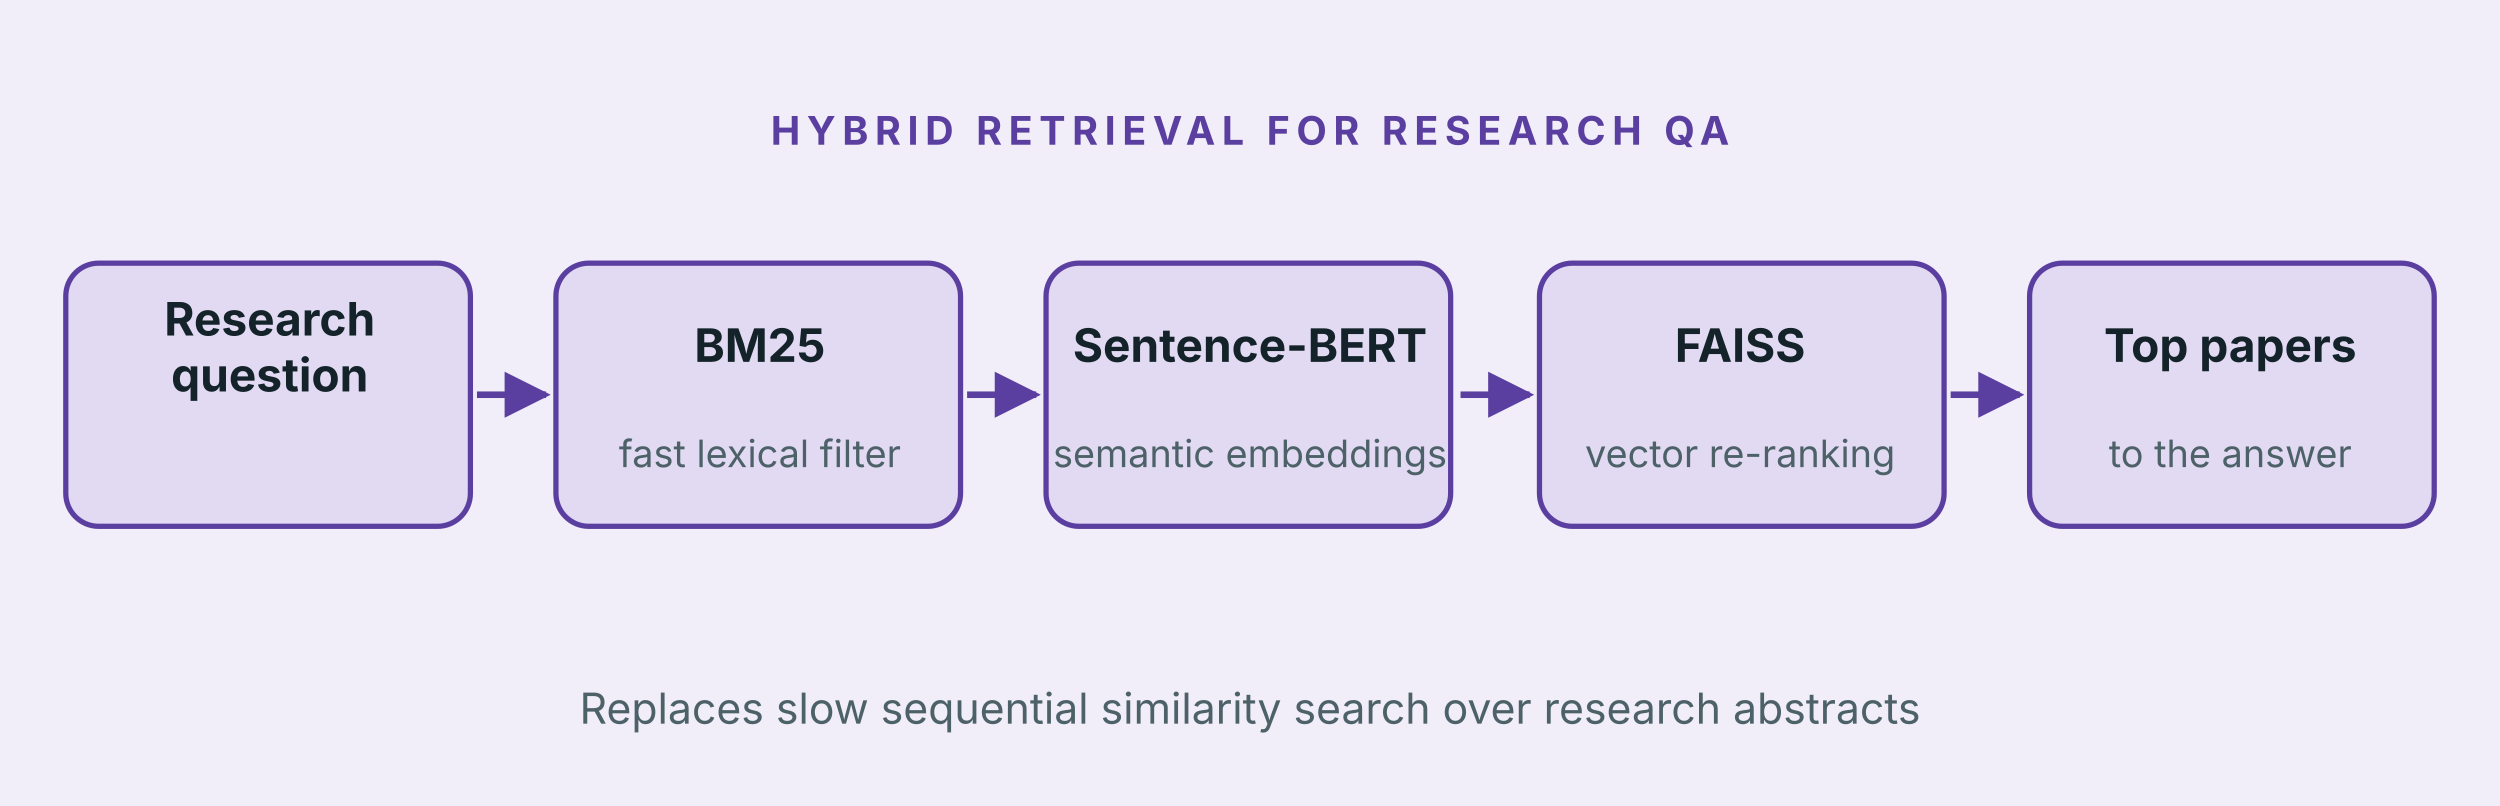
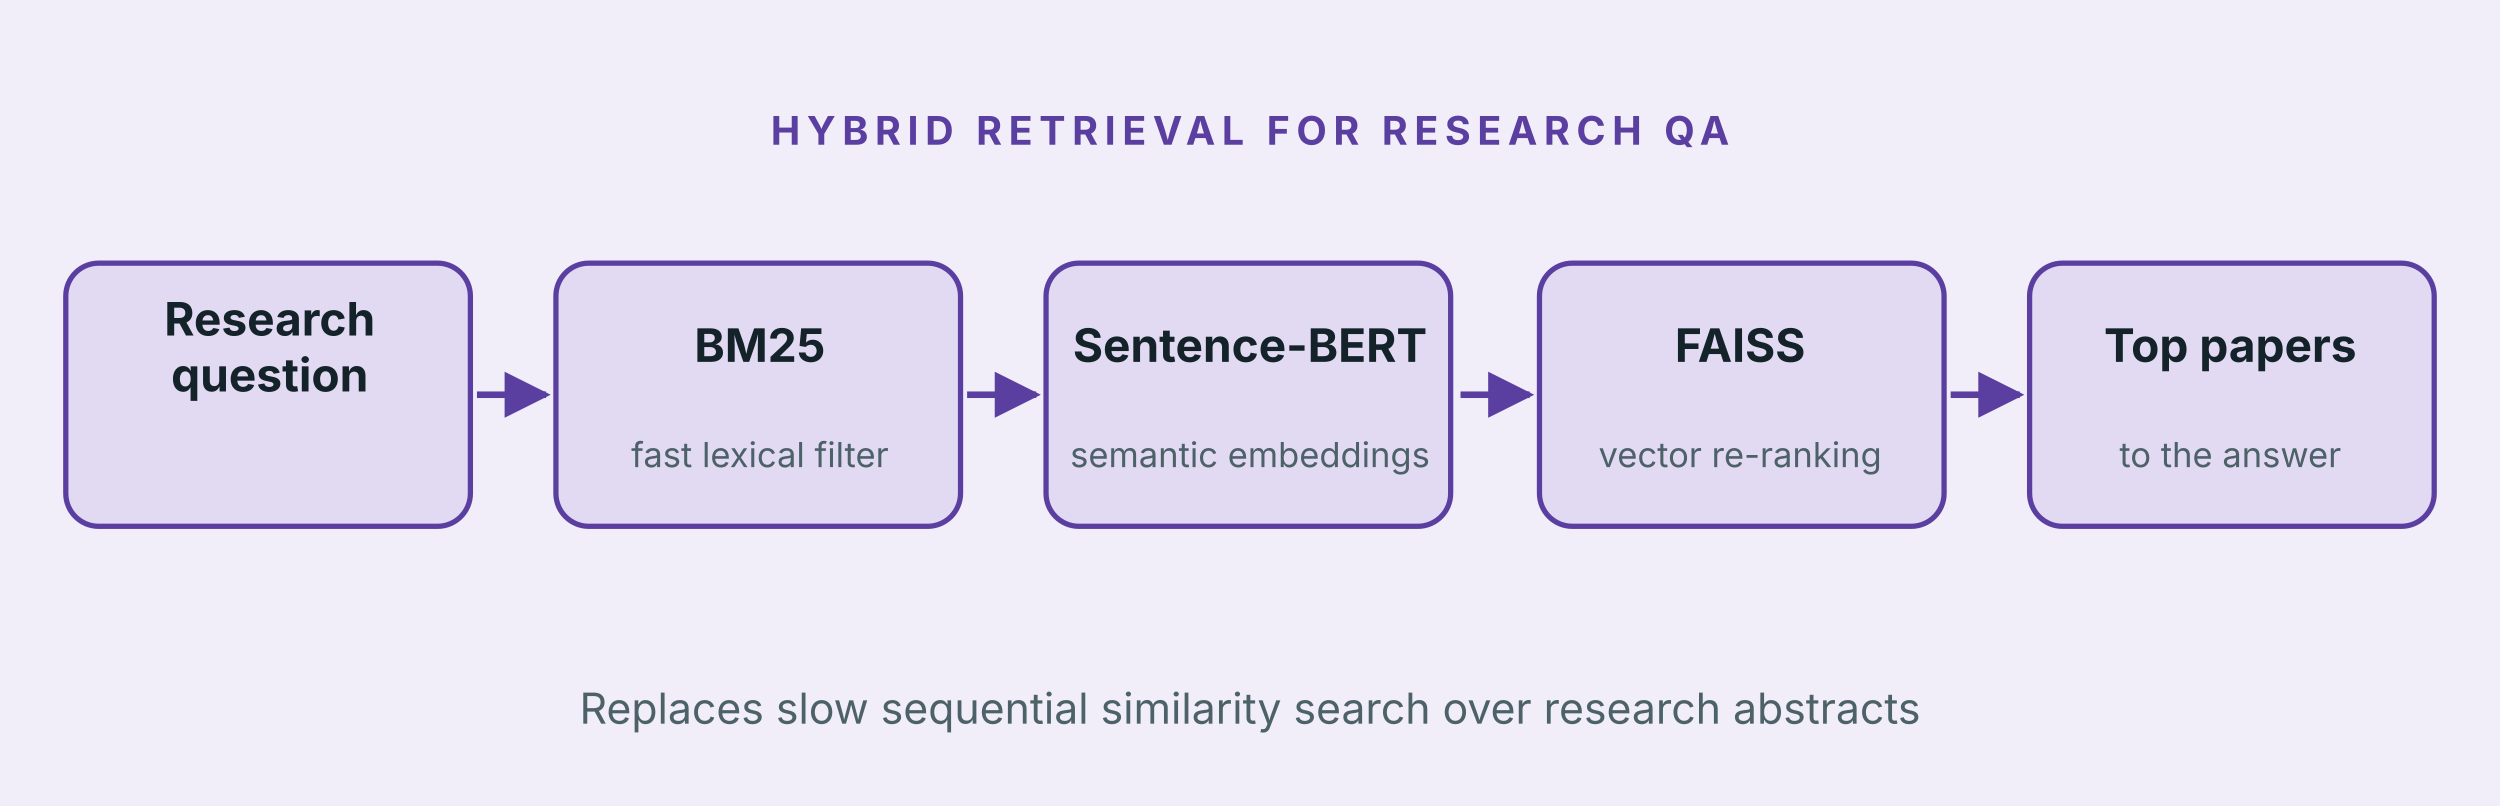
<svg xmlns="http://www.w3.org/2000/svg" width="760" height="245" viewBox="0 0 760 245" role="img" aria-labelledby="t d">
  <rect width="760" height="245" fill="#f1edf9" />
  <defs>
    <marker id="a" viewBox="0 0 10 10" refX="9" refY="5" markerWidth="7" markerHeight="7" orient="auto">
      <path d="M0 0L10 5L0 10z" fill="#5b3fa0" />
    </marker>
  </defs>
  <g font-family="Inter,system-ui,Arial,sans-serif" text-anchor="middle">
    <text x="380" y="44" fill="#5b3fa0" font-size="12" letter-spacing="2" font-weight="700">HYBRID RETRIEVAL FOR RESEARCH QA</text>
    <rect x="20" y="80" width="123" height="80" rx="10" fill="#e2daf3" stroke="#5b3fa0" stroke-width="1.6" />
    <text x="82" y="102" fill="#14232a" font-size="14" font-weight="700">Research</text>
    <text x="82" y="119" fill="#14232a" font-size="14" font-weight="700">question</text>
    <path d="M145 120.0H166" stroke="#5b3fa0" stroke-width="2" marker-end="url(#a)" />
    <rect x="169" y="80" width="123" height="80" rx="10" fill="#e2daf3" stroke="#5b3fa0" stroke-width="1.6" />
    <text x="231" y="110" fill="#14232a" font-size="14" font-weight="700">BM25</text>
-     <text x="231" y="142" fill="#4d6168" font-size="11.5">fast lexical filter</text>
+     <text x="231" y="142" fill="#4d6168" font-size="10.5">fast lexical filter</text>
    <path d="M294 120.0H315" stroke="#5b3fa0" stroke-width="2" marker-end="url(#a)" />
    <rect x="318" y="80" width="123" height="80" rx="10" fill="#e2daf3" stroke="#5b3fa0" stroke-width="1.6" />
    <text x="380" y="110" fill="#14232a" font-size="14" font-weight="700">Sentence-BERT</text>
-     <text x="380" y="142" fill="#4d6168" font-size="11.5">semantic embeddings</text>
+     <text x="380" y="142" fill="#4d6168" font-size="10.5">semantic embeddings</text>
    <path d="M444 120.0H465" stroke="#5b3fa0" stroke-width="2" marker-end="url(#a)" />
    <rect x="468" y="80" width="123" height="80" rx="10" fill="#e2daf3" stroke="#5b3fa0" stroke-width="1.6" />
    <text x="529" y="110" fill="#14232a" font-size="14" font-weight="700">FAISS</text>
-     <text x="529" y="142" fill="#4d6168" font-size="11.5">vector re-ranking</text>
+     <text x="529" y="142" fill="#4d6168" font-size="10.5">vector re-ranking</text>
    <path d="M593 120.0H614" stroke="#5b3fa0" stroke-width="2" marker-end="url(#a)" />
    <rect x="617" y="80" width="123" height="80" rx="10" fill="#e2daf3" stroke="#5b3fa0" stroke-width="1.6" />
    <text x="678" y="110" fill="#14232a" font-size="14" font-weight="700">Top papers</text>
-     <text x="678" y="142" fill="#4d6168" font-size="11.5">to the answer</text>
+     <text x="678" y="142" fill="#4d6168" font-size="10.5">to the answer</text>
    <text x="380" y="220" fill="#4d6168" font-size="13">Replaces slow sequential similarity search over research abstracts</text>
  </g>
</svg>
